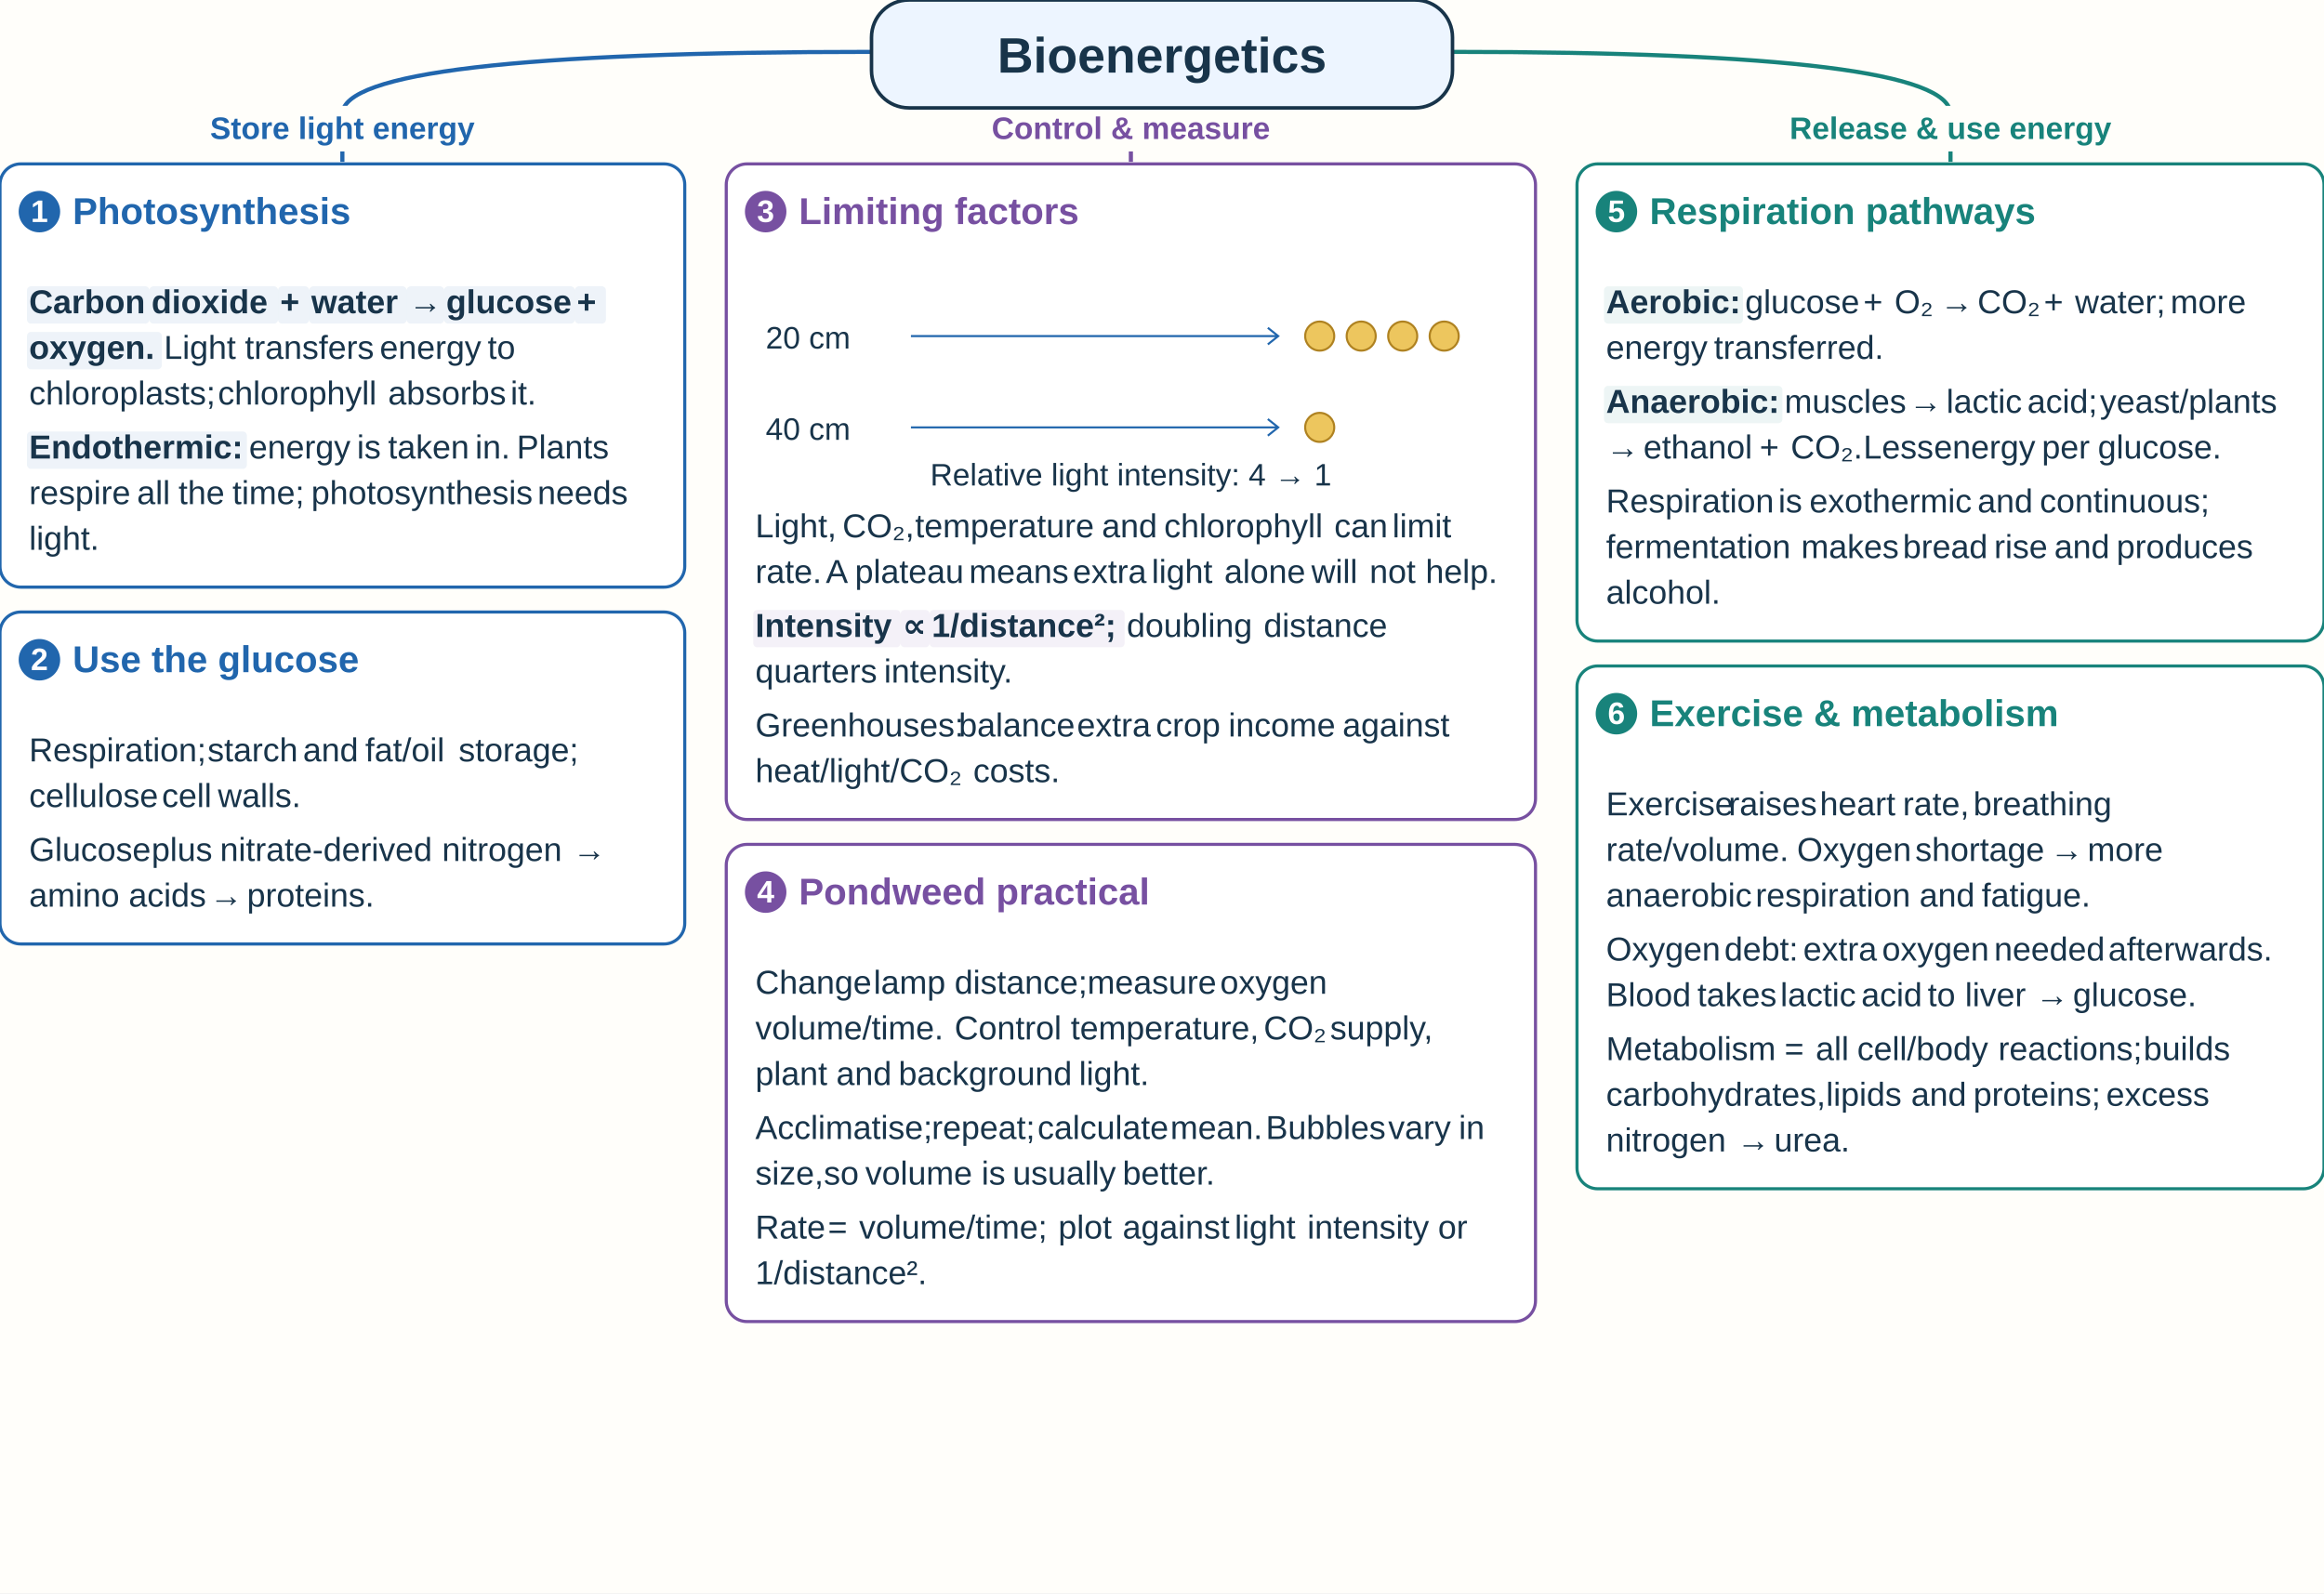
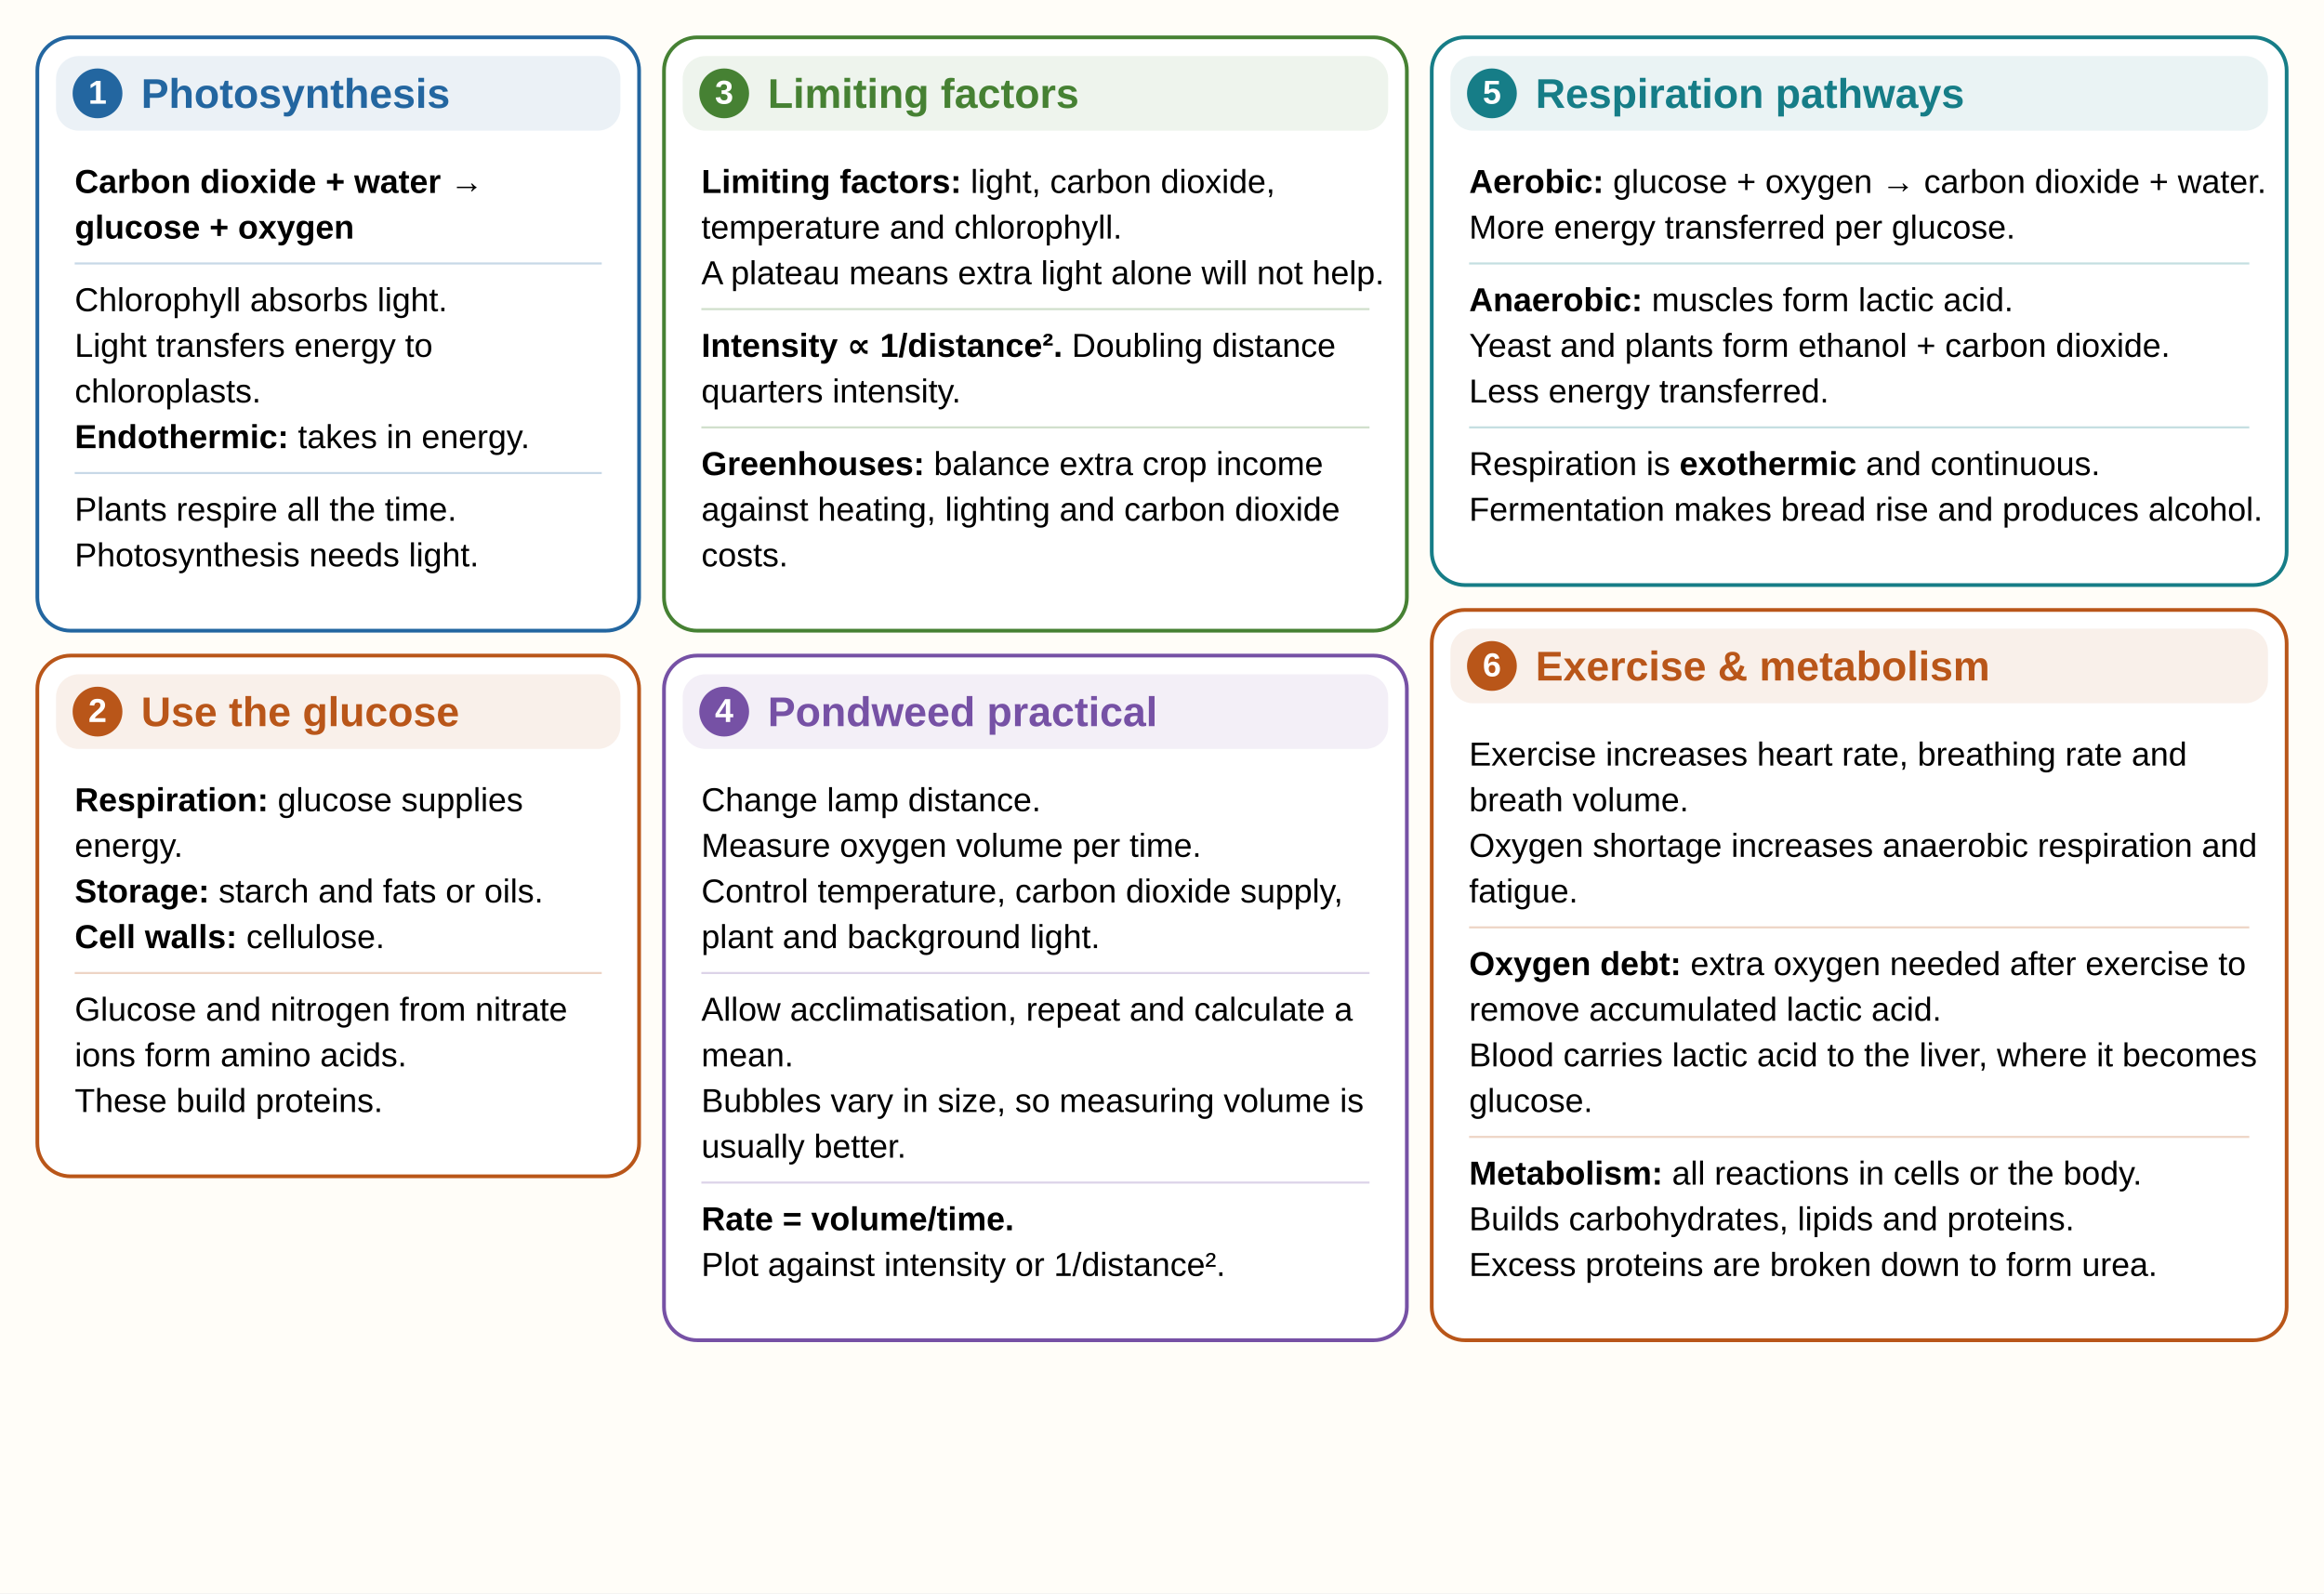
- <svg xmlns="http://www.w3.org/2000/svg" width="2400" height="1645.714" viewBox="0 0 1120 768" role="img" aria-labelledby="title description" data-print-width-mm="277" data-body-size="16">
+ <svg xmlns="http://www.w3.org/2000/svg" width="2400" height="1645.714" viewBox="0 0 1120 768" role="img" aria-labelledby="map-title map-description" data-print-width-mm="277" font-family="Segoe UI,Arial,sans-serif">
  <defs>
-     <radialGradient id="animalFill">
-       <stop stop-color="#fff5de" />
-       <stop offset="1" stop-color="#dceafd" />
-     </radialGradient>
-     <radialGradient id="nucleusFill">
-       <stop stop-color="#ddc7f4" />
-       <stop offset="1" stop-color="#9b79c2" />
-     </radialGradient>
-     <linearGradient id="leafFill" x2="0" y2="1">
-       <stop stop-color="#edf7b8" />
-       <stop offset="1" stop-color="#bfd882" />
-     </linearGradient>
+     <marker id="arrow-2366a0" viewBox="0 0 10 10" refX="9" refY="5" markerWidth="4" markerHeight="4" orient="auto-start-reverse">
+       <path d="M1 1L9 5L1 9" fill="none" stroke="#2366a0" stroke-width="2" stroke-linejoin="round" />
+     </marker>
+     <marker id="arrow-b95619" viewBox="0 0 10 10" refX="9" refY="5" markerWidth="4" markerHeight="4" orient="auto-start-reverse">
+       <path d="M1 1L9 5L1 9" fill="none" stroke="#b95619" stroke-width="2" stroke-linejoin="round" />
+     </marker>
+     <marker id="arrow-468133" viewBox="0 0 10 10" refX="9" refY="5" markerWidth="4" markerHeight="4" orient="auto-start-reverse">
+       <path d="M1 1L9 5L1 9" fill="none" stroke="#468133" stroke-width="2" stroke-linejoin="round" />
+     </marker>
+     <marker id="arrow-7651a5" viewBox="0 0 10 10" refX="9" refY="5" markerWidth="4" markerHeight="4" orient="auto-start-reverse">
+       <path d="M1 1L9 5L1 9" fill="none" stroke="#7651a5" stroke-width="2" stroke-linejoin="round" />
+     </marker>
+     <marker id="arrow-167d87" viewBox="0 0 10 10" refX="9" refY="5" markerWidth="4" markerHeight="4" orient="auto-start-reverse">
+       <path d="M1 1L9 5L1 9" fill="none" stroke="#167d87" stroke-width="2" stroke-linejoin="round" />
+     </marker>
+     <marker id="arrow-b95619" viewBox="0 0 10 10" refX="9" refY="5" markerWidth="4" markerHeight="4" orient="auto-start-reverse">
+       <path d="M1 1L9 5L1 9" fill="none" stroke="#b95619" stroke-width="2" stroke-linejoin="round" />
+     </marker>
  </defs>
-   <rect width="1120" height="768" fill="#fffefa" />
-   <g font-family="Segoe UI, Arial, sans-serif" fill="#18344a">
-     <path class="relationship-path" d="M420.0 25Q165.0 25 165.0 55V78" stroke="#2166ad" stroke-width="2" fill="none" />
-     <rect x="92.5" y="51" width="145.0" height="22" rx="5" fill="#fffefa" />
-     <text class="diagram-label" x="165.00" y="67.00" font-size="15" fill="#2166ad" font-weight="700" text-anchor="middle">Store light energy</text>
-     <g class="map-section" id="section-1" data-source-panel="0" data-bounds="0,0,330,204" transform="translate(0 79)">
-       <rect width="330" height="204" rx="10" fill="white" stroke="#2166ad" stroke-width="1.5" />
-       <g class="section-heading">
-         <circle cx="19" cy="23" r="10" fill="#2166ad" />
-         <text class="" x="19.00" y="28.00" font-size="15" fill="white" font-weight="700" text-anchor="middle">1</text>
-         <text class="" x="35.00" y="29.00" font-size="18" fill="#2166ad" font-weight="700" text-anchor="start">Photosynthesis</text>
-       </g>
-       <g class="section-body">
-         <rect x="13.00" y="59.00" width="59.00" height="18" rx="2" fill="#2166ad" opacity=".08" />
-         <text class="body-text" x="14.00" y="72.00" font-size="16" fill="#18344a" font-weight="700" text-anchor="start">Carbon</text>
-         <rect x="72.00" y="59.00" width="62.00" height="18" rx="2" fill="#2166ad" opacity=".08" />
-         <text class="body-text" x="73.00" y="72.00" font-size="16" fill="#18344a" font-weight="700" text-anchor="start">dioxide</text>
-         <rect x="134.00" y="59.00" width="15.00" height="18" rx="2" fill="#2166ad" opacity=".08" />
-         <text class="body-text" x="135.00" y="72.00" font-size="16" fill="#18344a" font-weight="700" text-anchor="start">+</text>
-         <rect x="149.00" y="59.00" width="47.00" height="18" rx="2" fill="#2166ad" opacity=".08" />
-         <text class="body-text" x="150.00" y="72.00" font-size="16" fill="#18344a" font-weight="700" text-anchor="start">water</text>
-         <rect x="196.00" y="59.00" width="18.00" height="18" rx="2" fill="#2166ad" opacity=".08" />
-         <text class="body-text" x="197.00" y="72.00" font-size="16" fill="#18344a" font-weight="700" text-anchor="start">→</text>
-         <rect x="214.00" y="59.00" width="63.00" height="18" rx="2" fill="#2166ad" opacity=".08" />
-         <text class="body-text" x="215.00" y="72.00" font-size="16" fill="#18344a" font-weight="700" text-anchor="start">glucose</text>
-         <rect x="277.00" y="59.00" width="15.00" height="18" rx="2" fill="#2166ad" opacity=".08" />
-         <text class="body-text" x="278.00" y="72.00" font-size="16" fill="#18344a" font-weight="700" text-anchor="start">+</text>
-         <rect x="13.00" y="81.00" width="65.00" height="18" rx="2" fill="#2166ad" opacity=".08" />
-         <text class="body-text" x="14.00" y="94.00" font-size="16" fill="#18344a" font-weight="700" text-anchor="start">oxygen.</text>
-         <text class="body-text" x="79.00" y="94.00" font-size="16" fill="#18344a" font-weight="400" text-anchor="start">Light</text>
-         <text class="body-text" x="118.00" y="94.00" font-size="16" fill="#18344a" font-weight="400" text-anchor="start">transfers</text>
-         <text class="body-text" x="183.00" y="94.00" font-size="16" fill="#18344a" font-weight="400" text-anchor="start">energy</text>
-         <text class="body-text" x="235.00" y="94.00" font-size="16" fill="#18344a" font-weight="400" text-anchor="start">to</text>
-         <text class="body-text" x="14.00" y="116.00" font-size="16" fill="#18344a" font-weight="400" text-anchor="start">chloroplasts;</text>
-         <text class="body-text" x="105.00" y="116.00" font-size="16" fill="#18344a" font-weight="400" text-anchor="start">chlorophyll</text>
-         <text class="body-text" x="187.00" y="116.00" font-size="16" fill="#18344a" font-weight="400" text-anchor="start">absorbs</text>
-         <text class="body-text" x="246.00" y="116.00" font-size="16" fill="#18344a" font-weight="400" text-anchor="start">it.</text>
-         <rect x="13.00" y="129.00" width="106.00" height="18" rx="2" fill="#2166ad" opacity=".08" />
-         <text class="body-text" x="14.00" y="142.00" font-size="16" fill="#18344a" font-weight="700" text-anchor="start">Endothermic:</text>
-         <text class="body-text" x="120.00" y="142.00" font-size="16" fill="#18344a" font-weight="400" text-anchor="start">energy</text>
-         <text class="body-text" x="172.00" y="142.00" font-size="16" fill="#18344a" font-weight="400" text-anchor="start">is</text>
-         <text class="body-text" x="187.00" y="142.00" font-size="16" fill="#18344a" font-weight="400" text-anchor="start">taken</text>
-         <text class="body-text" x="229.00" y="142.00" font-size="16" fill="#18344a" font-weight="400" text-anchor="start">in.</text>
-         <text class="body-text" x="249.00" y="142.00" font-size="16" fill="#18344a" font-weight="400" text-anchor="start">Plants</text>
-         <text class="body-text" x="14.00" y="164.00" font-size="16" fill="#18344a" font-weight="400" text-anchor="start">respire</text>
-         <text class="body-text" x="66.00" y="164.00" font-size="16" fill="#18344a" font-weight="400" text-anchor="start">all</text>
-         <text class="body-text" x="86.00" y="164.00" font-size="16" fill="#18344a" font-weight="400" text-anchor="start">the</text>
-         <text class="body-text" x="112.00" y="164.00" font-size="16" fill="#18344a" font-weight="400" text-anchor="start">time;</text>
-         <text class="body-text" x="150.00" y="164.00" font-size="16" fill="#18344a" font-weight="400" text-anchor="start">photosynthesis</text>
-         <text class="body-text" x="259.00" y="164.00" font-size="16" fill="#18344a" font-weight="400" text-anchor="start">needs</text>
-         <text class="body-text" x="14.00" y="186.00" font-size="16" fill="#18344a" font-weight="400" text-anchor="start">light.</text>
-       </g>
+   <rect width="1120" height="768" fill="#fffdf8" />
+   <g class="map-section" id="section-1" data-source-panel="0" data-bounds="0,0,290,286" transform="translate(18 18)">
+     <rect width="290" height="286" rx="16" fill="white" stroke="#2366a0" stroke-width="1.8" />
+     <g class="section-heading">
+       <rect x="9" y="9" width="272" height="36" rx="11" fill="#2366a0" opacity=".09" />
+       <circle cx="29" cy="27" r="12" fill="#2366a0" />
+       <text class="diagram-label" x="29" y="32" font-size="16" fill="white" font-weight="700" text-anchor="middle">1</text>
+       <text class="panel-title" x="50" y="34" font-size="20" fill="#2366a0" font-weight="700" text-anchor="start">Photosynthesis</text>
    </g>
-     <g class="map-section" id="section-2" data-source-panel="1" data-bounds="0,0,330,160" transform="translate(0 295)">
-       <rect width="330" height="160" rx="10" fill="white" stroke="#2166ad" stroke-width="1.5" />
-       <g class="section-heading">
-         <circle cx="19" cy="23" r="10" fill="#2166ad" />
-         <text class="" x="19.00" y="28.00" font-size="15" fill="white" font-weight="700" text-anchor="middle">2</text>
-         <text class="" x="35.00" y="29.00" font-size="18" fill="#2166ad" font-weight="700" text-anchor="start">Use the glucose</text>
-       </g>
-       <g class="section-body">
-         <text class="body-text" x="14.00" y="72.00" font-size="16" fill="#18344a" font-weight="400" text-anchor="start">Respiration;</text>
-         <text class="body-text" x="100.00" y="72.00" font-size="16" fill="#18344a" font-weight="400" text-anchor="start">starch</text>
-         <text class="body-text" x="146.00" y="72.00" font-size="16" fill="#18344a" font-weight="400" text-anchor="start">and</text>
-         <text class="body-text" x="176.00" y="72.00" font-size="16" fill="#18344a" font-weight="400" text-anchor="start">fat/oil</text>
-         <text class="body-text" x="221.00" y="72.00" font-size="16" fill="#18344a" font-weight="400" text-anchor="start">storage;</text>
-         <text class="body-text" x="14.00" y="94.00" font-size="16" fill="#18344a" font-weight="400" text-anchor="start">cellulose</text>
-         <text class="body-text" x="78.00" y="94.00" font-size="16" fill="#18344a" font-weight="400" text-anchor="start">cell</text>
-         <text class="body-text" x="105.00" y="94.00" font-size="16" fill="#18344a" font-weight="400" text-anchor="start">walls.</text>
-         <text class="body-text" x="14.00" y="120.00" font-size="16" fill="#18344a" font-weight="400" text-anchor="start">Glucose</text>
-         <text class="body-text" x="73.00" y="120.00" font-size="16" fill="#18344a" font-weight="400" text-anchor="start">plus</text>
-         <text class="body-text" x="106.00" y="120.00" font-size="16" fill="#18344a" font-weight="400" text-anchor="start">nitrate-derived</text>
-         <text class="body-text" x="213.00" y="120.00" font-size="16" fill="#18344a" font-weight="400" text-anchor="start">nitrogen</text>
-         <text class="body-text" x="276.00" y="120.00" font-size="16" fill="#18344a" font-weight="400" text-anchor="start">→</text>
-         <text class="body-text" x="14.00" y="142.00" font-size="16" fill="#18344a" font-weight="400" text-anchor="start">amino</text>
-         <text class="body-text" x="62.00" y="142.00" font-size="16" fill="#18344a" font-weight="400" text-anchor="start">acids</text>
-         <text class="body-text" x="101.00" y="142.00" font-size="16" fill="#18344a" font-weight="400" text-anchor="start">→</text>
-         <text class="body-text" x="119.00" y="142.00" font-size="16" fill="#18344a" font-weight="400" text-anchor="start">proteins.</text>
-       </g>
+     <g class="section-body">
+       <text class="body-text" x="18" y="75" font-size="16" fill="#000000" font-weight="400" text-anchor="start">
+         <tspan font-weight="700">Carbon</tspan>
+         <tspan font-weight="700">dioxide</tspan>
+         <tspan font-weight="700">+</tspan>
+         <tspan font-weight="700">water</tspan>
+         <tspan font-weight="700">→</tspan>
+       </text>
+       <text class="body-text" x="18" y="97" font-size="16" fill="#000000" font-weight="400" text-anchor="start">
+         <tspan font-weight="700">glucose</tspan>
+         <tspan font-weight="700">+</tspan>
+         <tspan font-weight="700">oxygen</tspan>
+       </text>
+       <path class="section-divider" d="M18 109H272" stroke="#2366a0" stroke-opacity=".25" stroke-width="1" fill="none" />
+       <text class="body-text" x="18" y="132" font-size="16" fill="#000000" font-weight="400" text-anchor="start">Chlorophyll absorbs light.</text>
+       <text class="body-text" x="18" y="154" font-size="16" fill="#000000" font-weight="400" text-anchor="start">Light transfers energy to</text>
+       <text class="body-text" x="18" y="176" font-size="16" fill="#000000" font-weight="400" text-anchor="start">chloroplasts.</text>
+       <text class="body-text" x="18" y="198" font-size="16" fill="#000000" font-weight="400" text-anchor="start">
+         <tspan font-weight="700">Endothermic:</tspan> takes in energy.</text>
+       <path class="section-divider" d="M18 210H272" stroke="#2366a0" stroke-opacity=".25" stroke-width="1" fill="none" />
+       <text class="body-text" x="18" y="233" font-size="16" fill="#000000" font-weight="400" text-anchor="start">Plants respire all the time.</text>
+       <text class="body-text" x="18" y="255" font-size="16" fill="#000000" font-weight="400" text-anchor="start">Photosynthesis needs light.</text>
    </g>
-     <path class="relationship-path" d="M560 52Q545.0 55 545.0 55V78" stroke="#7750a1" stroke-width="2" fill="none" />
-     <rect x="468.5" y="51" width="153.0" height="22" rx="5" fill="#fffefa" />
-     <text class="diagram-label" x="545.00" y="67.00" font-size="15" fill="#7750a1" font-weight="700" text-anchor="middle">Control &amp; measure</text>
-     <g class="map-section" id="section-3" data-source-panel="2" data-bounds="0,0,390,316" transform="translate(350 79)">
-       <rect width="390" height="316" rx="10" fill="white" stroke="#7750a1" stroke-width="1.5" />
-       <g class="section-heading">
-         <circle cx="19" cy="23" r="10" fill="#7750a1" />
-         <text class="" x="19.00" y="28.00" font-size="15" fill="white" font-weight="700" text-anchor="middle">3</text>
-         <text class="" x="35.00" y="29.00" font-size="18" fill="#7750a1" font-weight="700" text-anchor="start">Limiting factors</text>
-       </g>
-       <g class="section-body">
-         <g class="concept-illustration" transform="translate(14 59)">
-           <text class="diagram-label" x="5.00" y="30.00" font-size="15" fill="#18344a" font-weight="400" text-anchor="start">20 cm</text>
-           <circle cx="272" cy="24" r="7" fill="#edc65e" stroke="#af8221" />
-           <circle cx="292" cy="24" r="7" fill="#edc65e" stroke="#af8221" />
-           <circle cx="312" cy="24" r="7" fill="#edc65e" stroke="#af8221" />
-           <circle cx="332" cy="24" r="7" fill="#edc65e" stroke="#af8221" />
-           <path d="M75 24H252m-5-4 5 4-5 4" fill="none" stroke="#2166ad" />
-           <text class="diagram-label" x="5.00" y="74.00" font-size="15" fill="#18344a" font-weight="400" text-anchor="start">40 cm</text>
-           <circle cx="272" cy="68" r="7" fill="#edc65e" stroke="#af8221" />
-           <path d="M75 68H252m-5-4 5 4-5 4" fill="none" stroke="#2166ad" />
-           <text class="diagram-label" x="181.00" y="96.00" font-size="15" fill="#18344a" font-weight="400" text-anchor="middle">Relative light intensity: 4 → 1</text>
-         </g>
-         <text class="body-text" x="14.00" y="180.00" font-size="16" fill="#18344a" font-weight="400" text-anchor="start">Light,</text>
-         <text class="body-text" x="56.00" y="180.00" font-size="16" fill="#18344a" font-weight="400" text-anchor="start">CO₂,</text>
-         <text class="body-text" x="91.00" y="180.00" font-size="16" fill="#18344a" font-weight="400" text-anchor="start">temperature</text>
-         <text class="body-text" x="181.00" y="180.00" font-size="16" fill="#18344a" font-weight="400" text-anchor="start">and</text>
-         <text class="body-text" x="211.00" y="180.00" font-size="16" fill="#18344a" font-weight="400" text-anchor="start">chlorophyll</text>
-         <text class="body-text" x="293.00" y="180.00" font-size="16" fill="#18344a" font-weight="400" text-anchor="start">can</text>
-         <text class="body-text" x="321.00" y="180.00" font-size="16" fill="#18344a" font-weight="400" text-anchor="start">limit</text>
-         <text class="body-text" x="14.00" y="202.00" font-size="16" fill="#18344a" font-weight="400" text-anchor="start">rate.</text>
-         <text class="body-text" x="48.00" y="202.00" font-size="16" fill="#18344a" font-weight="400" text-anchor="start">A</text>
-         <text class="body-text" x="62.00" y="202.00" font-size="16" fill="#18344a" font-weight="400" text-anchor="start">plateau</text>
-         <text class="body-text" x="117.00" y="202.00" font-size="16" fill="#18344a" font-weight="400" text-anchor="start">means</text>
-         <text class="body-text" x="167.00" y="202.00" font-size="16" fill="#18344a" font-weight="400" text-anchor="start">extra</text>
-         <text class="body-text" x="205.00" y="202.00" font-size="16" fill="#18344a" font-weight="400" text-anchor="start">light</text>
-         <text class="body-text" x="240.00" y="202.00" font-size="16" fill="#18344a" font-weight="400" text-anchor="start">alone</text>
-         <text class="body-text" x="282.00" y="202.00" font-size="16" fill="#18344a" font-weight="400" text-anchor="start">will</text>
-         <text class="body-text" x="310.00" y="202.00" font-size="16" fill="#18344a" font-weight="400" text-anchor="start">not</text>
-         <text class="body-text" x="337.00" y="202.00" font-size="16" fill="#18344a" font-weight="400" text-anchor="start">help.</text>
-         <rect x="13.00" y="215.00" width="71.00" height="18" rx="2" fill="#7750a1" opacity=".08" />
-         <text class="body-text" x="14.00" y="228.00" font-size="16" fill="#18344a" font-weight="700" text-anchor="start">Intensity</text>
-         <rect x="84.00" y="215.00" width="14.00" height="18" rx="2" fill="#7750a1" opacity=".08" />
-         <text class="body-text" x="85.00" y="228.00" font-size="16" fill="#18344a" font-weight="700" text-anchor="start">∝</text>
-         <rect x="98.00" y="215.00" width="94.00" height="18" rx="2" fill="#7750a1" opacity=".08" />
-         <text class="body-text" x="99.00" y="228.00" font-size="16" fill="#18344a" font-weight="700" text-anchor="start">1/distance²;</text>
-         <text class="body-text" x="193.00" y="228.00" font-size="16" fill="#18344a" font-weight="400" text-anchor="start">doubling</text>
-         <text class="body-text" x="259.00" y="228.00" font-size="16" fill="#18344a" font-weight="400" text-anchor="start">distance</text>
-         <text class="body-text" x="14.00" y="250.00" font-size="16" fill="#18344a" font-weight="400" text-anchor="start">quarters</text>
-         <text class="body-text" x="76.00" y="250.00" font-size="16" fill="#18344a" font-weight="400" text-anchor="start">intensity.</text>
-         <text class="body-text" x="14.00" y="276.00" font-size="16" fill="#18344a" font-weight="400" text-anchor="start">Greenhouses:</text>
-         <text class="body-text" x="112.00" y="276.00" font-size="16" fill="#18344a" font-weight="400" text-anchor="start">balance</text>
-         <text class="body-text" x="169.00" y="276.00" font-size="16" fill="#18344a" font-weight="400" text-anchor="start">extra</text>
-         <text class="body-text" x="207.00" y="276.00" font-size="16" fill="#18344a" font-weight="400" text-anchor="start">crop</text>
-         <text class="body-text" x="242.00" y="276.00" font-size="16" fill="#18344a" font-weight="400" text-anchor="start">income</text>
-         <text class="body-text" x="297.00" y="276.00" font-size="16" fill="#18344a" font-weight="400" text-anchor="start">against</text>
-         <text class="body-text" x="14.00" y="298.00" font-size="16" fill="#18344a" font-weight="400" text-anchor="start">heat/light/CO₂</text>
-         <text class="body-text" x="119.00" y="298.00" font-size="16" fill="#18344a" font-weight="400" text-anchor="start">costs.</text>
-       </g>
+   </g>
+   <g class="map-section" id="section-2" data-source-panel="1" data-bounds="0,0,290,251" transform="translate(18 316)">
+     <rect width="290" height="251" rx="16" fill="white" stroke="#b95619" stroke-width="1.8" />
+     <g class="section-heading">
+       <rect x="9" y="9" width="272" height="36" rx="11" fill="#b95619" opacity=".09" />
+       <circle cx="29" cy="27" r="12" fill="#b95619" />
+       <text class="diagram-label" x="29" y="32" font-size="16" fill="white" font-weight="700" text-anchor="middle">2</text>
+       <text class="panel-title" x="50" y="34" font-size="20" fill="#b95619" font-weight="700" text-anchor="start">Use the glucose</text>
    </g>
-     <g class="map-section" id="section-4" data-source-panel="3" data-bounds="0,0,390,230" transform="translate(350 407)">
-       <rect width="390" height="230" rx="10" fill="white" stroke="#7750a1" stroke-width="1.5" />
-       <g class="section-heading">
-         <circle cx="19" cy="23" r="10" fill="#7750a1" />
-         <text class="" x="19.00" y="28.00" font-size="15" fill="white" font-weight="700" text-anchor="middle">4</text>
-         <text class="" x="35.00" y="29.00" font-size="18" fill="#7750a1" font-weight="700" text-anchor="start">Pondweed practical</text>
-       </g>
-       <g class="section-body">
-         <text class="body-text" x="14.00" y="72.00" font-size="16" fill="#18344a" font-weight="400" text-anchor="start">Change</text>
-         <text class="body-text" x="71.00" y="72.00" font-size="16" fill="#18344a" font-weight="400" text-anchor="start">lamp</text>
-         <text class="body-text" x="110.00" y="72.00" font-size="16" fill="#18344a" font-weight="400" text-anchor="start">distance;</text>
-         <text class="body-text" x="174.00" y="72.00" font-size="16" fill="#18344a" font-weight="400" text-anchor="start">measure</text>
-         <text class="body-text" x="238.00" y="72.00" font-size="16" fill="#18344a" font-weight="400" text-anchor="start">oxygen</text>
-         <text class="body-text" x="14.00" y="94.00" font-size="16" fill="#18344a" font-weight="400" text-anchor="start">volume/time.</text>
-         <text class="body-text" x="110.00" y="94.00" font-size="16" fill="#18344a" font-weight="400" text-anchor="start">Control</text>
-         <text class="body-text" x="166.00" y="94.00" font-size="16" fill="#18344a" font-weight="400" text-anchor="start">temperature,</text>
-         <text class="body-text" x="259.00" y="94.00" font-size="16" fill="#18344a" font-weight="400" text-anchor="start">CO₂</text>
-         <text class="body-text" x="291.00" y="94.00" font-size="16" fill="#18344a" font-weight="400" text-anchor="start">supply,</text>
-         <text class="body-text" x="14.00" y="116.00" font-size="16" fill="#18344a" font-weight="400" text-anchor="start">plant</text>
-         <text class="body-text" x="53.00" y="116.00" font-size="16" fill="#18344a" font-weight="400" text-anchor="start">and</text>
-         <text class="body-text" x="83.00" y="116.00" font-size="16" fill="#18344a" font-weight="400" text-anchor="start">background</text>
-         <text class="body-text" x="170.00" y="116.00" font-size="16" fill="#18344a" font-weight="400" text-anchor="start">light.</text>
-         <text class="body-text" x="14.00" y="142.00" font-size="16" fill="#18344a" font-weight="400" text-anchor="start">Acclimatise;</text>
-         <text class="body-text" x="99.00" y="142.00" font-size="16" fill="#18344a" font-weight="400" text-anchor="start">repeat;</text>
-         <text class="body-text" x="150.00" y="142.00" font-size="16" fill="#18344a" font-weight="400" text-anchor="start">calculate</text>
-         <text class="body-text" x="214.00" y="142.00" font-size="16" fill="#18344a" font-weight="400" text-anchor="start">mean.</text>
-         <text class="body-text" x="260.00" y="142.00" font-size="16" fill="#18344a" font-weight="400" text-anchor="start">Bubbles</text>
-         <text class="body-text" x="319.00" y="142.00" font-size="16" fill="#18344a" font-weight="400" text-anchor="start">vary</text>
-         <text class="body-text" x="353.00" y="142.00" font-size="16" fill="#18344a" font-weight="400" text-anchor="start">in</text>
-         <text class="body-text" x="14.00" y="164.00" font-size="16" fill="#18344a" font-weight="400" text-anchor="start">size,</text>
-         <text class="body-text" x="47.00" y="164.00" font-size="16" fill="#18344a" font-weight="400" text-anchor="start">so</text>
-         <text class="body-text" x="67.00" y="164.00" font-size="16" fill="#18344a" font-weight="400" text-anchor="start">volume</text>
-         <text class="body-text" x="123.00" y="164.00" font-size="16" fill="#18344a" font-weight="400" text-anchor="start">is</text>
-         <text class="body-text" x="138.00" y="164.00" font-size="16" fill="#18344a" font-weight="400" text-anchor="start">usually</text>
-         <text class="body-text" x="191.00" y="164.00" font-size="16" fill="#18344a" font-weight="400" text-anchor="start">better.</text>
-         <text class="body-text" x="14.00" y="190.00" font-size="16" fill="#18344a" font-weight="400" text-anchor="start">Rate</text>
-         <text class="body-text" x="49.00" y="190.00" font-size="16" fill="#18344a" font-weight="400" text-anchor="start">=</text>
-         <text class="body-text" x="64.00" y="190.00" font-size="16" fill="#18344a" font-weight="400" text-anchor="start">volume/time;</text>
-         <text class="body-text" x="160.00" y="190.00" font-size="16" fill="#18344a" font-weight="400" text-anchor="start">plot</text>
-         <text class="body-text" x="191.00" y="190.00" font-size="16" fill="#18344a" font-weight="400" text-anchor="start">against</text>
-         <text class="body-text" x="245.00" y="190.00" font-size="16" fill="#18344a" font-weight="400" text-anchor="start">light</text>
-         <text class="body-text" x="280.00" y="190.00" font-size="16" fill="#18344a" font-weight="400" text-anchor="start">intensity</text>
-         <text class="body-text" x="343.00" y="190.00" font-size="16" fill="#18344a" font-weight="400" text-anchor="start">or</text>
-         <text class="body-text" x="14.00" y="212.00" font-size="16" fill="#18344a" font-weight="400" text-anchor="start">1/distance².</text>
-       </g>
+     <g class="section-body">
+       <text class="body-text" x="18" y="75" font-size="16" fill="#000000" font-weight="400" text-anchor="start">
+         <tspan font-weight="700">Respiration:</tspan> glucose supplies</text>
+       <text class="body-text" x="18" y="97" font-size="16" fill="#000000" font-weight="400" text-anchor="start">energy.</text>
+       <text class="body-text" x="18" y="119" font-size="16" fill="#000000" font-weight="400" text-anchor="start">
+         <tspan font-weight="700">Storage:</tspan> starch and fats or oils.</text>
+       <text class="body-text" x="18" y="141" font-size="16" fill="#000000" font-weight="400" text-anchor="start">
+         <tspan font-weight="700">Cell</tspan>
+         <tspan font-weight="700">walls:</tspan> cellulose.</text>
+       <path class="section-divider" d="M18 153H272" stroke="#b95619" stroke-opacity=".25" stroke-width="1" fill="none" />
+       <text class="body-text" x="18" y="176" font-size="16" fill="#000000" font-weight="400" text-anchor="start">Glucose and nitrogen from nitrate</text>
+       <text class="body-text" x="18" y="198" font-size="16" fill="#000000" font-weight="400" text-anchor="start">ions form amino acids.</text>
+       <text class="body-text" x="18" y="220" font-size="16" fill="#000000" font-weight="400" text-anchor="start">These build proteins.</text>
    </g>
-     <path class="relationship-path" d="M700.0 25Q940.0 25 940.0 55V78" stroke="#18837b" stroke-width="2" fill="none" />
-     <rect x="855.0" y="51" width="170.0" height="22" rx="5" fill="#fffefa" />
-     <text class="diagram-label" x="940.00" y="67.00" font-size="15" fill="#18837b" font-weight="700" text-anchor="middle">Release &amp; use energy</text>
-     <g class="map-section" id="section-5" data-source-panel="4" data-bounds="0,0,360,230" transform="translate(760 79)">
-       <rect width="360" height="230" rx="10" fill="white" stroke="#18837b" stroke-width="1.5" />
-       <g class="section-heading">
-         <circle cx="19" cy="23" r="10" fill="#18837b" />
-         <text class="" x="19.00" y="28.00" font-size="15" fill="white" font-weight="700" text-anchor="middle">5</text>
-         <text class="" x="35.00" y="29.00" font-size="18" fill="#18837b" font-weight="700" text-anchor="start">Respiration pathways</text>
-       </g>
-       <g class="section-body">
-         <rect x="13.00" y="59.00" width="67.00" height="18" rx="2" fill="#18837b" opacity=".08" />
-         <text class="body-text" x="14.00" y="72.00" font-size="16" fill="#18344a" font-weight="700" text-anchor="start">Aerobic:</text>
-         <text class="body-text" x="81.00" y="72.00" font-size="16" fill="#18344a" font-weight="400" text-anchor="start">glucose</text>
-         <text class="body-text" x="138.00" y="72.00" font-size="16" fill="#18344a" font-weight="400" text-anchor="start">+</text>
-         <text class="body-text" x="153.00" y="72.00" font-size="16" fill="#18344a" font-weight="400" text-anchor="start">O₂</text>
-         <text class="body-text" x="175.00" y="72.00" font-size="16" fill="#18344a" font-weight="400" text-anchor="start">→</text>
-         <text class="body-text" x="193.00" y="72.00" font-size="16" fill="#18344a" font-weight="400" text-anchor="start">CO₂</text>
-         <text class="body-text" x="225.00" y="72.00" font-size="16" fill="#18344a" font-weight="400" text-anchor="start">+</text>
-         <text class="body-text" x="240.00" y="72.00" font-size="16" fill="#18344a" font-weight="400" text-anchor="start">water;</text>
-         <text class="body-text" x="286.00" y="72.00" font-size="16" fill="#18344a" font-weight="400" text-anchor="start">more</text>
-         <text class="body-text" x="14.00" y="94.00" font-size="16" fill="#18344a" font-weight="400" text-anchor="start">energy</text>
-         <text class="body-text" x="66.00" y="94.00" font-size="16" fill="#18344a" font-weight="400" text-anchor="start">transferred.</text>
-         <rect x="13.00" y="107.00" width="86.00" height="18" rx="2" fill="#18837b" opacity=".08" />
-         <text class="body-text" x="14.00" y="120.00" font-size="16" fill="#18344a" font-weight="700" text-anchor="start">Anaerobic:</text>
-         <text class="body-text" x="100.00" y="120.00" font-size="16" fill="#18344a" font-weight="400" text-anchor="start">muscles</text>
-         <text class="body-text" x="160.00" y="120.00" font-size="16" fill="#18344a" font-weight="400" text-anchor="start">→</text>
-         <text class="body-text" x="178.00" y="120.00" font-size="16" fill="#18344a" font-weight="400" text-anchor="start">lactic</text>
-         <text class="body-text" x="217.00" y="120.00" font-size="16" fill="#18344a" font-weight="400" text-anchor="start">acid;</text>
-         <text class="body-text" x="252.00" y="120.00" font-size="16" fill="#18344a" font-weight="400" text-anchor="start">yeast/plants</text>
-         <text class="body-text" x="14.00" y="142.00" font-size="16" fill="#18344a" font-weight="400" text-anchor="start">→</text>
-         <text class="body-text" x="32.00" y="142.00" font-size="16" fill="#18344a" font-weight="400" text-anchor="start">ethanol</text>
-         <text class="body-text" x="88.00" y="142.00" font-size="16" fill="#18344a" font-weight="400" text-anchor="start">+</text>
-         <text class="body-text" x="103.00" y="142.00" font-size="16" fill="#18344a" font-weight="400" text-anchor="start">CO₂.</text>
-         <text class="body-text" x="138.00" y="142.00" font-size="16" fill="#18344a" font-weight="400" text-anchor="start">Less</text>
-         <text class="body-text" x="172.00" y="142.00" font-size="16" fill="#18344a" font-weight="400" text-anchor="start">energy</text>
-         <text class="body-text" x="224.00" y="142.00" font-size="16" fill="#18344a" font-weight="400" text-anchor="start">per</text>
-         <text class="body-text" x="251.00" y="142.00" font-size="16" fill="#18344a" font-weight="400" text-anchor="start">glucose.</text>
-         <text class="body-text" x="14.00" y="168.00" font-size="16" fill="#18344a" font-weight="400" text-anchor="start">Respiration</text>
-         <text class="body-text" x="97.00" y="168.00" font-size="16" fill="#18344a" font-weight="400" text-anchor="start">is</text>
-         <text class="body-text" x="112.00" y="168.00" font-size="16" fill="#18344a" font-weight="400" text-anchor="start">exothermic</text>
-         <text class="body-text" x="193.00" y="168.00" font-size="16" fill="#18344a" font-weight="400" text-anchor="start">and</text>
-         <text class="body-text" x="223.00" y="168.00" font-size="16" fill="#18344a" font-weight="400" text-anchor="start">continuous;</text>
-         <text class="body-text" x="14.00" y="190.00" font-size="16" fill="#18344a" font-weight="400" text-anchor="start">fermentation</text>
-         <text class="body-text" x="108.00" y="190.00" font-size="16" fill="#18344a" font-weight="400" text-anchor="start">makes</text>
-         <text class="body-text" x="157.00" y="190.00" font-size="16" fill="#18344a" font-weight="400" text-anchor="start">bread</text>
-         <text class="body-text" x="201.00" y="190.00" font-size="16" fill="#18344a" font-weight="400" text-anchor="start">rise</text>
-         <text class="body-text" x="230.00" y="190.00" font-size="16" fill="#18344a" font-weight="400" text-anchor="start">and</text>
-         <text class="body-text" x="260.00" y="190.00" font-size="16" fill="#18344a" font-weight="400" text-anchor="start">produces</text>
-         <text class="body-text" x="14.00" y="212.00" font-size="16" fill="#18344a" font-weight="400" text-anchor="start">alcohol.</text>
-       </g>
+   </g>
+   <g class="map-section" id="section-3" data-source-panel="2" data-bounds="0,0,358,286" transform="translate(320 18)">
+     <rect width="358" height="286" rx="16" fill="white" stroke="#468133" stroke-width="1.8" />
+     <g class="section-heading">
+       <rect x="9" y="9" width="340" height="36" rx="11" fill="#468133" opacity=".09" />
+       <circle cx="29" cy="27" r="12" fill="#468133" />
+       <text class="diagram-label" x="29" y="32" font-size="16" fill="white" font-weight="700" text-anchor="middle">3</text>
+       <text class="panel-title" x="50" y="34" font-size="20" fill="#468133" font-weight="700" text-anchor="start">Limiting factors</text>
    </g>
-     <g class="map-section" id="section-6" data-source-panel="5" data-bounds="0,0,360,252" transform="translate(760 321)">
-       <rect width="360" height="252" rx="10" fill="white" stroke="#18837b" stroke-width="1.5" />
-       <g class="section-heading">
-         <circle cx="19" cy="23" r="10" fill="#18837b" />
-         <text class="" x="19.00" y="28.00" font-size="15" fill="white" font-weight="700" text-anchor="middle">6</text>
-         <text class="" x="35.00" y="29.00" font-size="18" fill="#18837b" font-weight="700" text-anchor="start">Exercise &amp; metabolism</text>
-       </g>
-       <g class="section-body">
-         <text class="body-text" x="14.00" y="72.00" font-size="16" fill="#18344a" font-weight="400" text-anchor="start">Exercise</text>
-         <text class="body-text" x="73.00" y="72.00" font-size="16" fill="#18344a" font-weight="400" text-anchor="start">raises</text>
-         <text class="body-text" x="117.00" y="72.00" font-size="16" fill="#18344a" font-weight="400" text-anchor="start">heart</text>
-         <text class="body-text" x="157.00" y="72.00" font-size="16" fill="#18344a" font-weight="400" text-anchor="start">rate,</text>
-         <text class="body-text" x="191.00" y="72.00" font-size="16" fill="#18344a" font-weight="400" text-anchor="start">breathing</text>
-         <text class="body-text" x="14.00" y="94.00" font-size="16" fill="#18344a" font-weight="400" text-anchor="start">rate/volume.</text>
-         <text class="body-text" x="106.00" y="94.00" font-size="16" fill="#18344a" font-weight="400" text-anchor="start">Oxygen</text>
-         <text class="body-text" x="163.00" y="94.00" font-size="16" fill="#18344a" font-weight="400" text-anchor="start">shortage</text>
-         <text class="body-text" x="228.00" y="94.00" font-size="16" fill="#18344a" font-weight="400" text-anchor="start">→</text>
-         <text class="body-text" x="246.00" y="94.00" font-size="16" fill="#18344a" font-weight="400" text-anchor="start">more</text>
-         <text class="body-text" x="14.00" y="116.00" font-size="16" fill="#18344a" font-weight="400" text-anchor="start">anaerobic</text>
-         <text class="body-text" x="86.00" y="116.00" font-size="16" fill="#18344a" font-weight="400" text-anchor="start">respiration</text>
-         <text class="body-text" x="165.00" y="116.00" font-size="16" fill="#18344a" font-weight="400" text-anchor="start">and</text>
-         <text class="body-text" x="195.00" y="116.00" font-size="16" fill="#18344a" font-weight="400" text-anchor="start">fatigue.</text>
-         <text class="body-text" x="14.00" y="142.00" font-size="16" fill="#18344a" font-weight="400" text-anchor="start">Oxygen</text>
-         <text class="body-text" x="71.00" y="142.00" font-size="16" fill="#18344a" font-weight="400" text-anchor="start">debt:</text>
-         <text class="body-text" x="109.00" y="142.00" font-size="16" fill="#18344a" font-weight="400" text-anchor="start">extra</text>
-         <text class="body-text" x="147.00" y="142.00" font-size="16" fill="#18344a" font-weight="400" text-anchor="start">oxygen</text>
-         <text class="body-text" x="201.00" y="142.00" font-size="16" fill="#18344a" font-weight="400" text-anchor="start">needed</text>
-         <text class="body-text" x="256.00" y="142.00" font-size="16" fill="#18344a" font-weight="400" text-anchor="start">afterwards.</text>
-         <text class="body-text" x="14.00" y="164.00" font-size="16" fill="#18344a" font-weight="400" text-anchor="start">Blood</text>
-         <text class="body-text" x="58.00" y="164.00" font-size="16" fill="#18344a" font-weight="400" text-anchor="start">takes</text>
-         <text class="body-text" x="98.00" y="164.00" font-size="16" fill="#18344a" font-weight="400" text-anchor="start">lactic</text>
-         <text class="body-text" x="137.00" y="164.00" font-size="16" fill="#18344a" font-weight="400" text-anchor="start">acid</text>
-         <text class="body-text" x="169.00" y="164.00" font-size="16" fill="#18344a" font-weight="400" text-anchor="start">to</text>
-         <text class="body-text" x="187.00" y="164.00" font-size="16" fill="#18344a" font-weight="400" text-anchor="start">liver</text>
-         <text class="body-text" x="221.00" y="164.00" font-size="16" fill="#18344a" font-weight="400" text-anchor="start">→</text>
-         <text class="body-text" x="239.00" y="164.00" font-size="16" fill="#18344a" font-weight="400" text-anchor="start">glucose.</text>
-         <text class="body-text" x="14.00" y="190.00" font-size="16" fill="#18344a" font-weight="400" text-anchor="start">Metabolism</text>
-         <text class="body-text" x="100.00" y="190.00" font-size="16" fill="#18344a" font-weight="400" text-anchor="start">=</text>
-         <text class="body-text" x="115.00" y="190.00" font-size="16" fill="#18344a" font-weight="400" text-anchor="start">all</text>
-         <text class="body-text" x="135.00" y="190.00" font-size="16" fill="#18344a" font-weight="400" text-anchor="start">cell/body</text>
-         <text class="body-text" x="203.00" y="190.00" font-size="16" fill="#18344a" font-weight="400" text-anchor="start">reactions;</text>
-         <text class="body-text" x="273.00" y="190.00" font-size="16" fill="#18344a" font-weight="400" text-anchor="start">builds</text>
-         <text class="body-text" x="14.00" y="212.00" font-size="16" fill="#18344a" font-weight="400" text-anchor="start">carbohydrates,</text>
-         <text class="body-text" x="120.00" y="212.00" font-size="16" fill="#18344a" font-weight="400" text-anchor="start">lipids</text>
-         <text class="body-text" x="161.00" y="212.00" font-size="16" fill="#18344a" font-weight="400" text-anchor="start">and</text>
-         <text class="body-text" x="191.00" y="212.00" font-size="16" fill="#18344a" font-weight="400" text-anchor="start">proteins;</text>
-         <text class="body-text" x="255.00" y="212.00" font-size="16" fill="#18344a" font-weight="400" text-anchor="start">excess</text>
-         <text class="body-text" x="14.00" y="234.00" font-size="16" fill="#18344a" font-weight="400" text-anchor="start">nitrogen</text>
-         <text class="body-text" x="77.00" y="234.00" font-size="16" fill="#18344a" font-weight="400" text-anchor="start">→</text>
-         <text class="body-text" x="95.00" y="234.00" font-size="16" fill="#18344a" font-weight="400" text-anchor="start">urea.</text>
-       </g>
+     <g class="section-body">
+       <text class="body-text" x="18" y="75" font-size="16" fill="#000000" font-weight="400" text-anchor="start">
+         <tspan font-weight="700">Limiting</tspan>
+         <tspan font-weight="700">factors:</tspan> light, carbon dioxide,</text>
+       <text class="body-text" x="18" y="97" font-size="16" fill="#000000" font-weight="400" text-anchor="start">temperature and chlorophyll.</text>
+       <text class="body-text" x="18" y="119" font-size="16" fill="#000000" font-weight="400" text-anchor="start">A plateau means extra light alone will not help.</text>
+       <path class="section-divider" d="M18 131H340" stroke="#468133" stroke-opacity=".25" stroke-width="1" fill="none" />
+       <text class="body-text" x="18" y="154" font-size="16" fill="#000000" font-weight="400" text-anchor="start">
+         <tspan font-weight="700">Intensity</tspan>
+         <tspan font-weight="700">∝</tspan>
+         <tspan font-weight="700">1/distance².</tspan> Doubling distance</text>
+       <text class="body-text" x="18" y="176" font-size="16" fill="#000000" font-weight="400" text-anchor="start">quarters intensity.</text>
+       <path class="section-divider" d="M18 188H340" stroke="#468133" stroke-opacity=".25" stroke-width="1" fill="none" />
+       <text class="body-text" x="18" y="211" font-size="16" fill="#000000" font-weight="400" text-anchor="start">
+         <tspan font-weight="700">Greenhouses:</tspan> balance extra crop income</text>
+       <text class="body-text" x="18" y="233" font-size="16" fill="#000000" font-weight="400" text-anchor="start">against heating, lighting and carbon dioxide</text>
+       <text class="body-text" x="18" y="255" font-size="16" fill="#000000" font-weight="400" text-anchor="start">costs.</text>
    </g>
-     <g class="map-hub" data-bounds="420.0,0,280,52">
-       <rect x="420.0" width="280" height="52" rx="18" fill="#edf5ff" stroke="#18344a" stroke-width="1.7" />
-       <text class="" x="560.00" y="35.00" font-size="24" fill="#18344a" font-weight="700" text-anchor="middle">Bioenergetics</text>
+   </g>
+   <g class="map-section" id="section-4" data-source-panel="3" data-bounds="0,0,358,330" transform="translate(320 316)">
+     <rect width="358" height="330" rx="16" fill="white" stroke="#7651a5" stroke-width="1.8" />
+     <g class="section-heading">
+       <rect x="9" y="9" width="340" height="36" rx="11" fill="#7651a5" opacity=".09" />
+       <circle cx="29" cy="27" r="12" fill="#7651a5" />
+       <text class="diagram-label" x="29" y="32" font-size="16" fill="white" font-weight="700" text-anchor="middle">4</text>
+       <text class="panel-title" x="50" y="34" font-size="20" fill="#7651a5" font-weight="700" text-anchor="start">Pondweed practical</text>
+     </g>
+     <g class="section-body">
+       <text class="body-text" x="18" y="75" font-size="16" fill="#000000" font-weight="400" text-anchor="start">Change lamp distance.</text>
+       <text class="body-text" x="18" y="97" font-size="16" fill="#000000" font-weight="400" text-anchor="start">Measure oxygen volume per time.</text>
+       <text class="body-text" x="18" y="119" font-size="16" fill="#000000" font-weight="400" text-anchor="start">Control temperature, carbon dioxide supply,</text>
+       <text class="body-text" x="18" y="141" font-size="16" fill="#000000" font-weight="400" text-anchor="start">plant and background light.</text>
+       <path class="section-divider" d="M18 153H340" stroke="#7651a5" stroke-opacity=".25" stroke-width="1" fill="none" />
+       <text class="body-text" x="18" y="176" font-size="16" fill="#000000" font-weight="400" text-anchor="start">Allow acclimatisation, repeat and calculate a</text>
+       <text class="body-text" x="18" y="198" font-size="16" fill="#000000" font-weight="400" text-anchor="start">mean.</text>
+       <text class="body-text" x="18" y="220" font-size="16" fill="#000000" font-weight="400" text-anchor="start">Bubbles vary in size, so measuring volume is</text>
+       <text class="body-text" x="18" y="242" font-size="16" fill="#000000" font-weight="400" text-anchor="start">usually better.</text>
+       <path class="section-divider" d="M18 254H340" stroke="#7651a5" stroke-opacity=".25" stroke-width="1" fill="none" />
+       <text class="body-text" x="18" y="277" font-size="16" fill="#000000" font-weight="400" text-anchor="start">
+         <tspan font-weight="700">Rate</tspan>
+         <tspan font-weight="700">=</tspan>
+         <tspan font-weight="700">volume/time.</tspan>
+       </text>
+       <text class="body-text" x="18" y="299" font-size="16" fill="#000000" font-weight="400" text-anchor="start">Plot against intensity or 1/distance².</text>
+     </g>
+   </g>
+   <g class="map-section" id="section-5" data-source-panel="4" data-bounds="0,0,412,264" transform="translate(690 18)">
+     <rect width="412" height="264" rx="16" fill="white" stroke="#167d87" stroke-width="1.8" />
+     <g class="section-heading">
+       <rect x="9" y="9" width="394" height="36" rx="11" fill="#167d87" opacity=".09" />
+       <circle cx="29" cy="27" r="12" fill="#167d87" />
+       <text class="diagram-label" x="29" y="32" font-size="16" fill="white" font-weight="700" text-anchor="middle">5</text>
+       <text class="panel-title" x="50" y="34" font-size="20" fill="#167d87" font-weight="700" text-anchor="start">Respiration pathways</text>
+     </g>
+     <g class="section-body">
+       <text class="body-text" x="18" y="75" font-size="16" fill="#000000" font-weight="400" text-anchor="start">
+         <tspan font-weight="700">Aerobic:</tspan> glucose + oxygen → carbon dioxide + water.</text>
+       <text class="body-text" x="18" y="97" font-size="16" fill="#000000" font-weight="400" text-anchor="start">More energy transferred per glucose.</text>
+       <path class="section-divider" d="M18 109H394" stroke="#167d87" stroke-opacity=".25" stroke-width="1" fill="none" />
+       <text class="body-text" x="18" y="132" font-size="16" fill="#000000" font-weight="400" text-anchor="start">
+         <tspan font-weight="700">Anaerobic:</tspan> muscles form lactic acid.</text>
+       <text class="body-text" x="18" y="154" font-size="16" fill="#000000" font-weight="400" text-anchor="start">Yeast and plants form ethanol + carbon dioxide.</text>
+       <text class="body-text" x="18" y="176" font-size="16" fill="#000000" font-weight="400" text-anchor="start">Less energy transferred.</text>
+       <path class="section-divider" d="M18 188H394" stroke="#167d87" stroke-opacity=".25" stroke-width="1" fill="none" />
+       <text class="body-text" x="18" y="211" font-size="16" fill="#000000" font-weight="400" text-anchor="start">Respiration is <tspan font-weight="700">exothermic</tspan> and continuous.</text>
+       <text class="body-text" x="18" y="233" font-size="16" fill="#000000" font-weight="400" text-anchor="start">Fermentation makes bread rise and produces alcohol.</text>
+     </g>
+   </g>
+   <g class="map-section" id="section-6" data-source-panel="5" data-bounds="0,0,412,352" transform="translate(690 294)">
+     <rect width="412" height="352" rx="16" fill="white" stroke="#b95619" stroke-width="1.8" />
+     <g class="section-heading">
+       <rect x="9" y="9" width="394" height="36" rx="11" fill="#b95619" opacity=".09" />
+       <circle cx="29" cy="27" r="12" fill="#b95619" />
+       <text class="diagram-label" x="29" y="32" font-size="16" fill="white" font-weight="700" text-anchor="middle">6</text>
+       <text class="panel-title" x="50" y="34" font-size="20" fill="#b95619" font-weight="700" text-anchor="start">Exercise &amp; metabolism</text>
+     </g>
+     <g class="section-body">
+       <text class="body-text" x="18" y="75" font-size="16" fill="#000000" font-weight="400" text-anchor="start">Exercise increases heart rate, breathing rate and</text>
+       <text class="body-text" x="18" y="97" font-size="16" fill="#000000" font-weight="400" text-anchor="start">breath volume.</text>
+       <text class="body-text" x="18" y="119" font-size="16" fill="#000000" font-weight="400" text-anchor="start">Oxygen shortage increases anaerobic respiration and</text>
+       <text class="body-text" x="18" y="141" font-size="16" fill="#000000" font-weight="400" text-anchor="start">fatigue.</text>
+       <path class="section-divider" d="M18 153H394" stroke="#b95619" stroke-opacity=".25" stroke-width="1" fill="none" />
+       <text class="body-text" x="18" y="176" font-size="16" fill="#000000" font-weight="400" text-anchor="start">
+         <tspan font-weight="700">Oxygen</tspan>
+         <tspan font-weight="700">debt:</tspan> extra oxygen needed after exercise to</text>
+       <text class="body-text" x="18" y="198" font-size="16" fill="#000000" font-weight="400" text-anchor="start">remove accumulated lactic acid.</text>
+       <text class="body-text" x="18" y="220" font-size="16" fill="#000000" font-weight="400" text-anchor="start">Blood carries lactic acid to the liver, where it becomes</text>
+       <text class="body-text" x="18" y="242" font-size="16" fill="#000000" font-weight="400" text-anchor="start">glucose.</text>
+       <path class="section-divider" d="M18 254H394" stroke="#b95619" stroke-opacity=".25" stroke-width="1" fill="none" />
+       <text class="body-text" x="18" y="277" font-size="16" fill="#000000" font-weight="400" text-anchor="start">
+         <tspan font-weight="700">Metabolism:</tspan> all reactions in cells or the body.</text>
+       <text class="body-text" x="18" y="299" font-size="16" fill="#000000" font-weight="400" text-anchor="start">Builds carbohydrates, lipids and proteins.</text>
+       <text class="body-text" x="18" y="321" font-size="16" fill="#000000" font-weight="400" text-anchor="start">Excess proteins are broken down to form urea.</text>
    </g>
  </g>
</svg>
